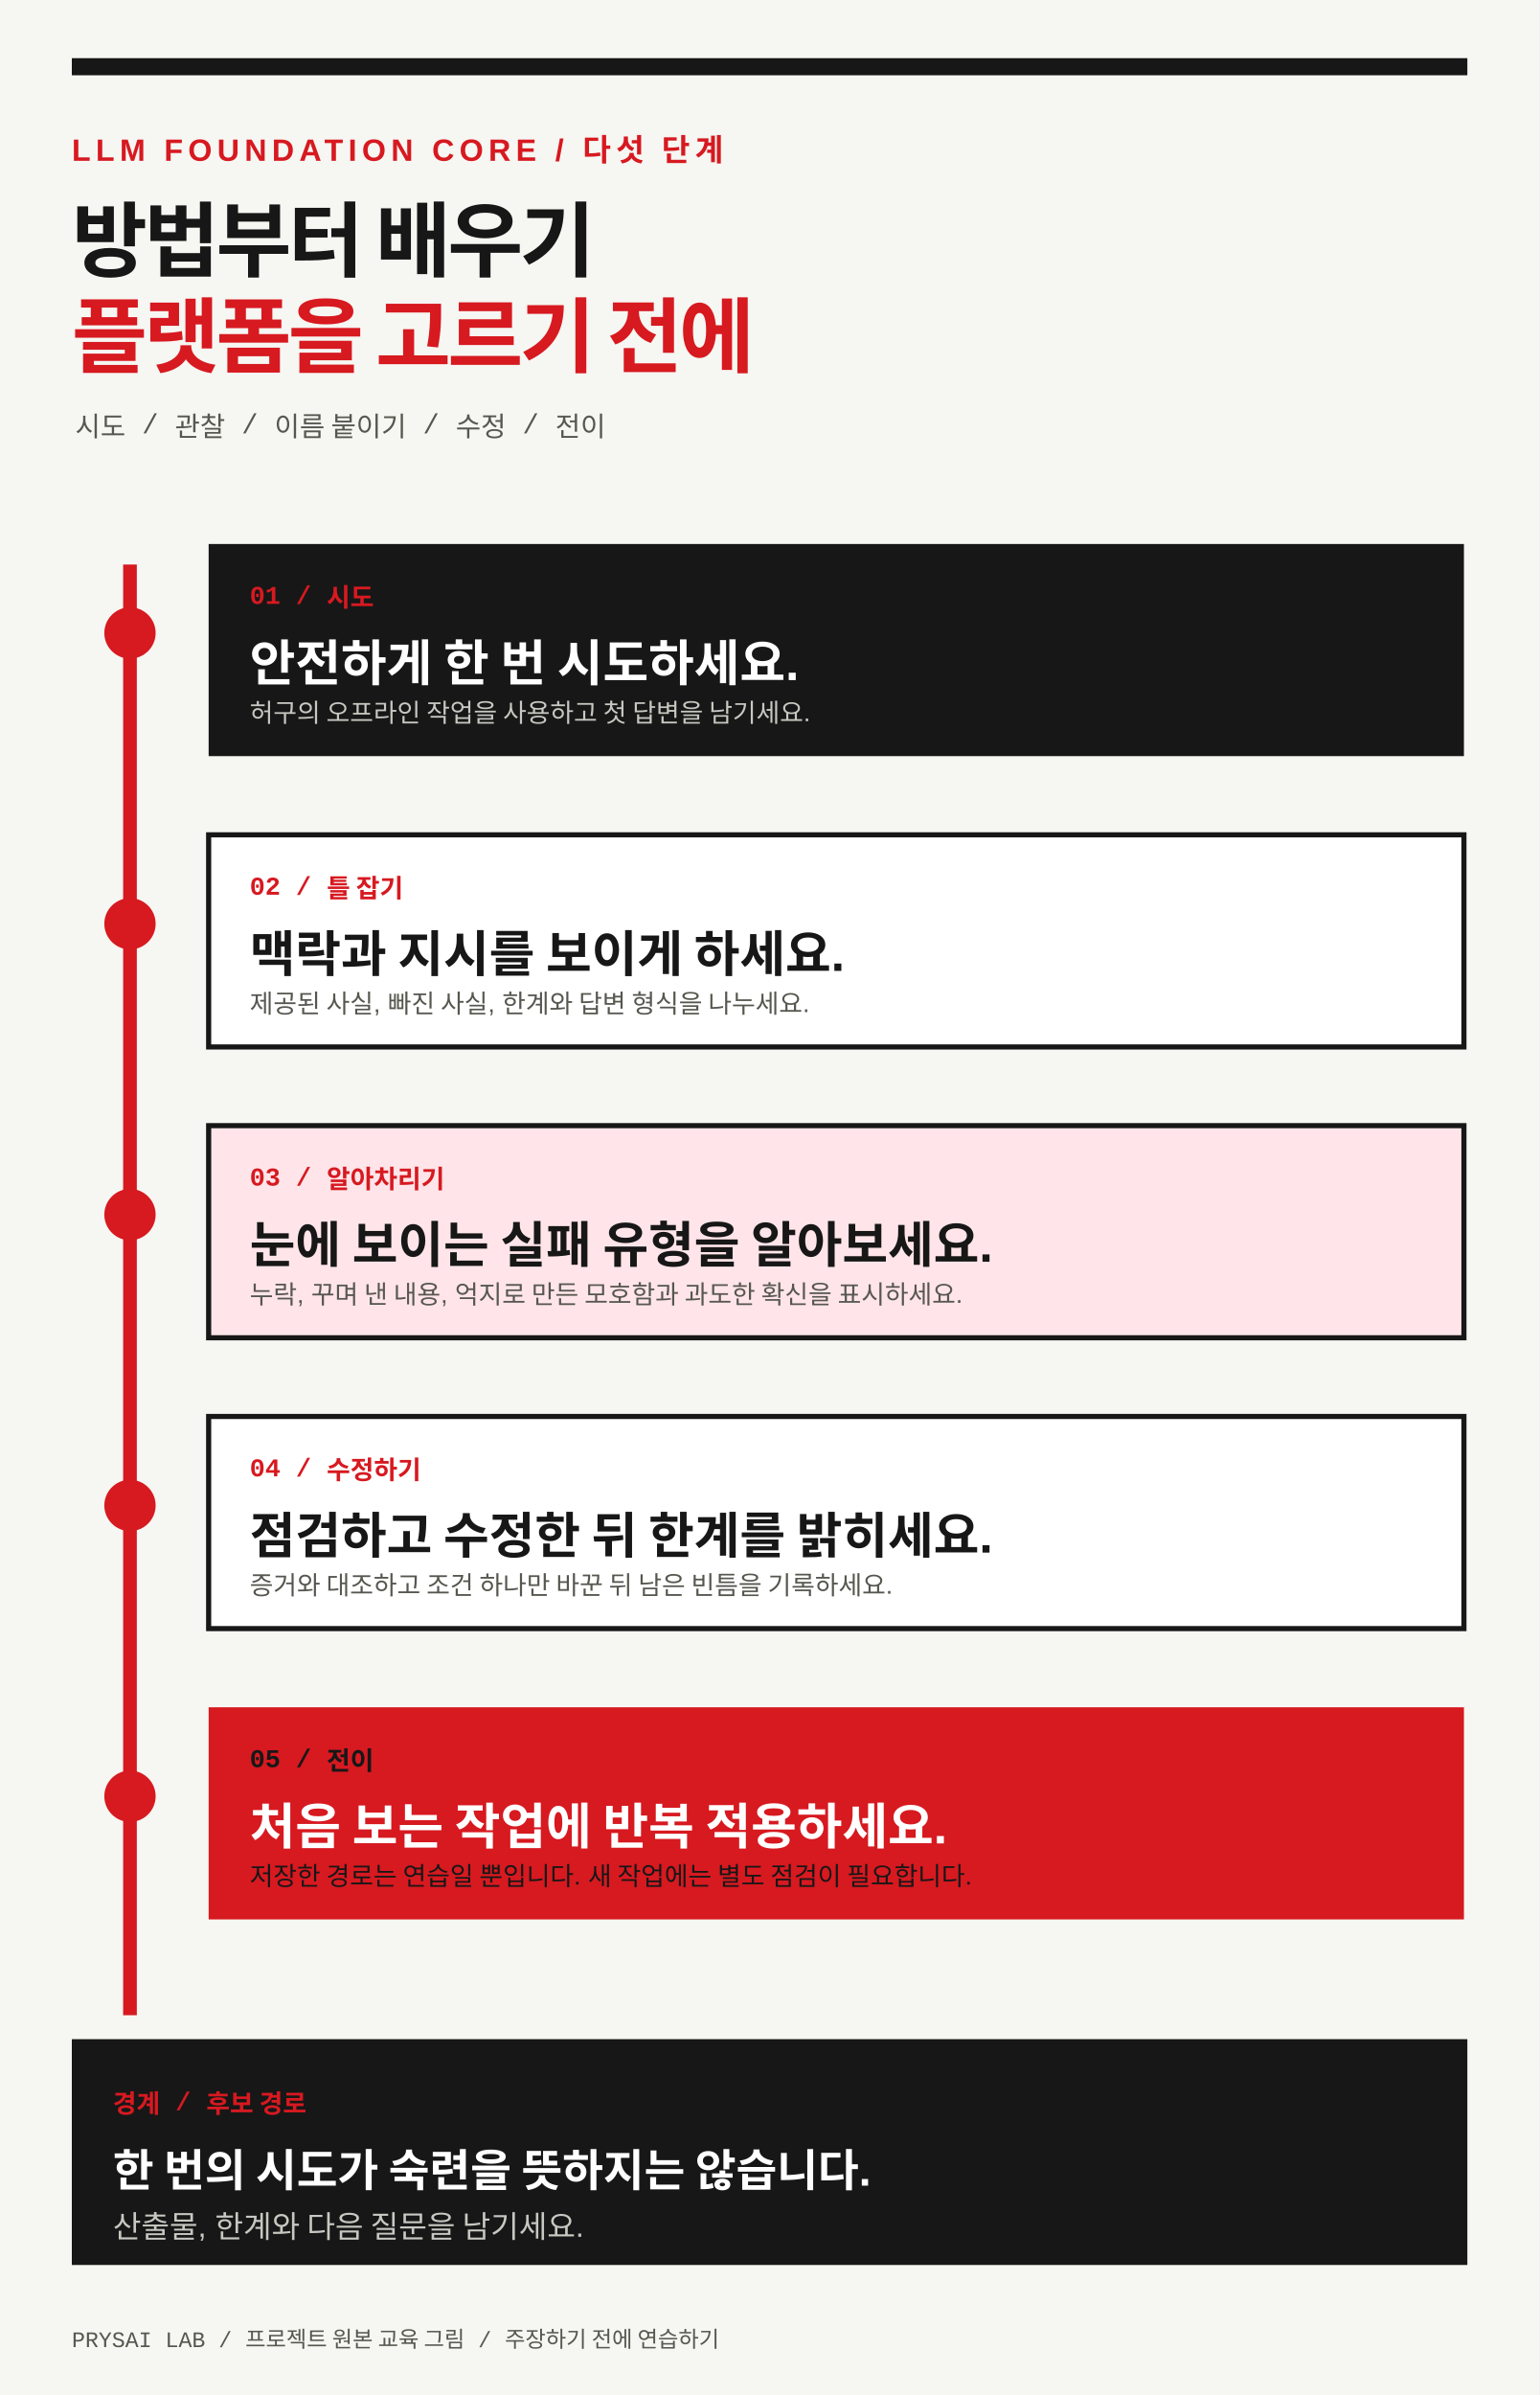
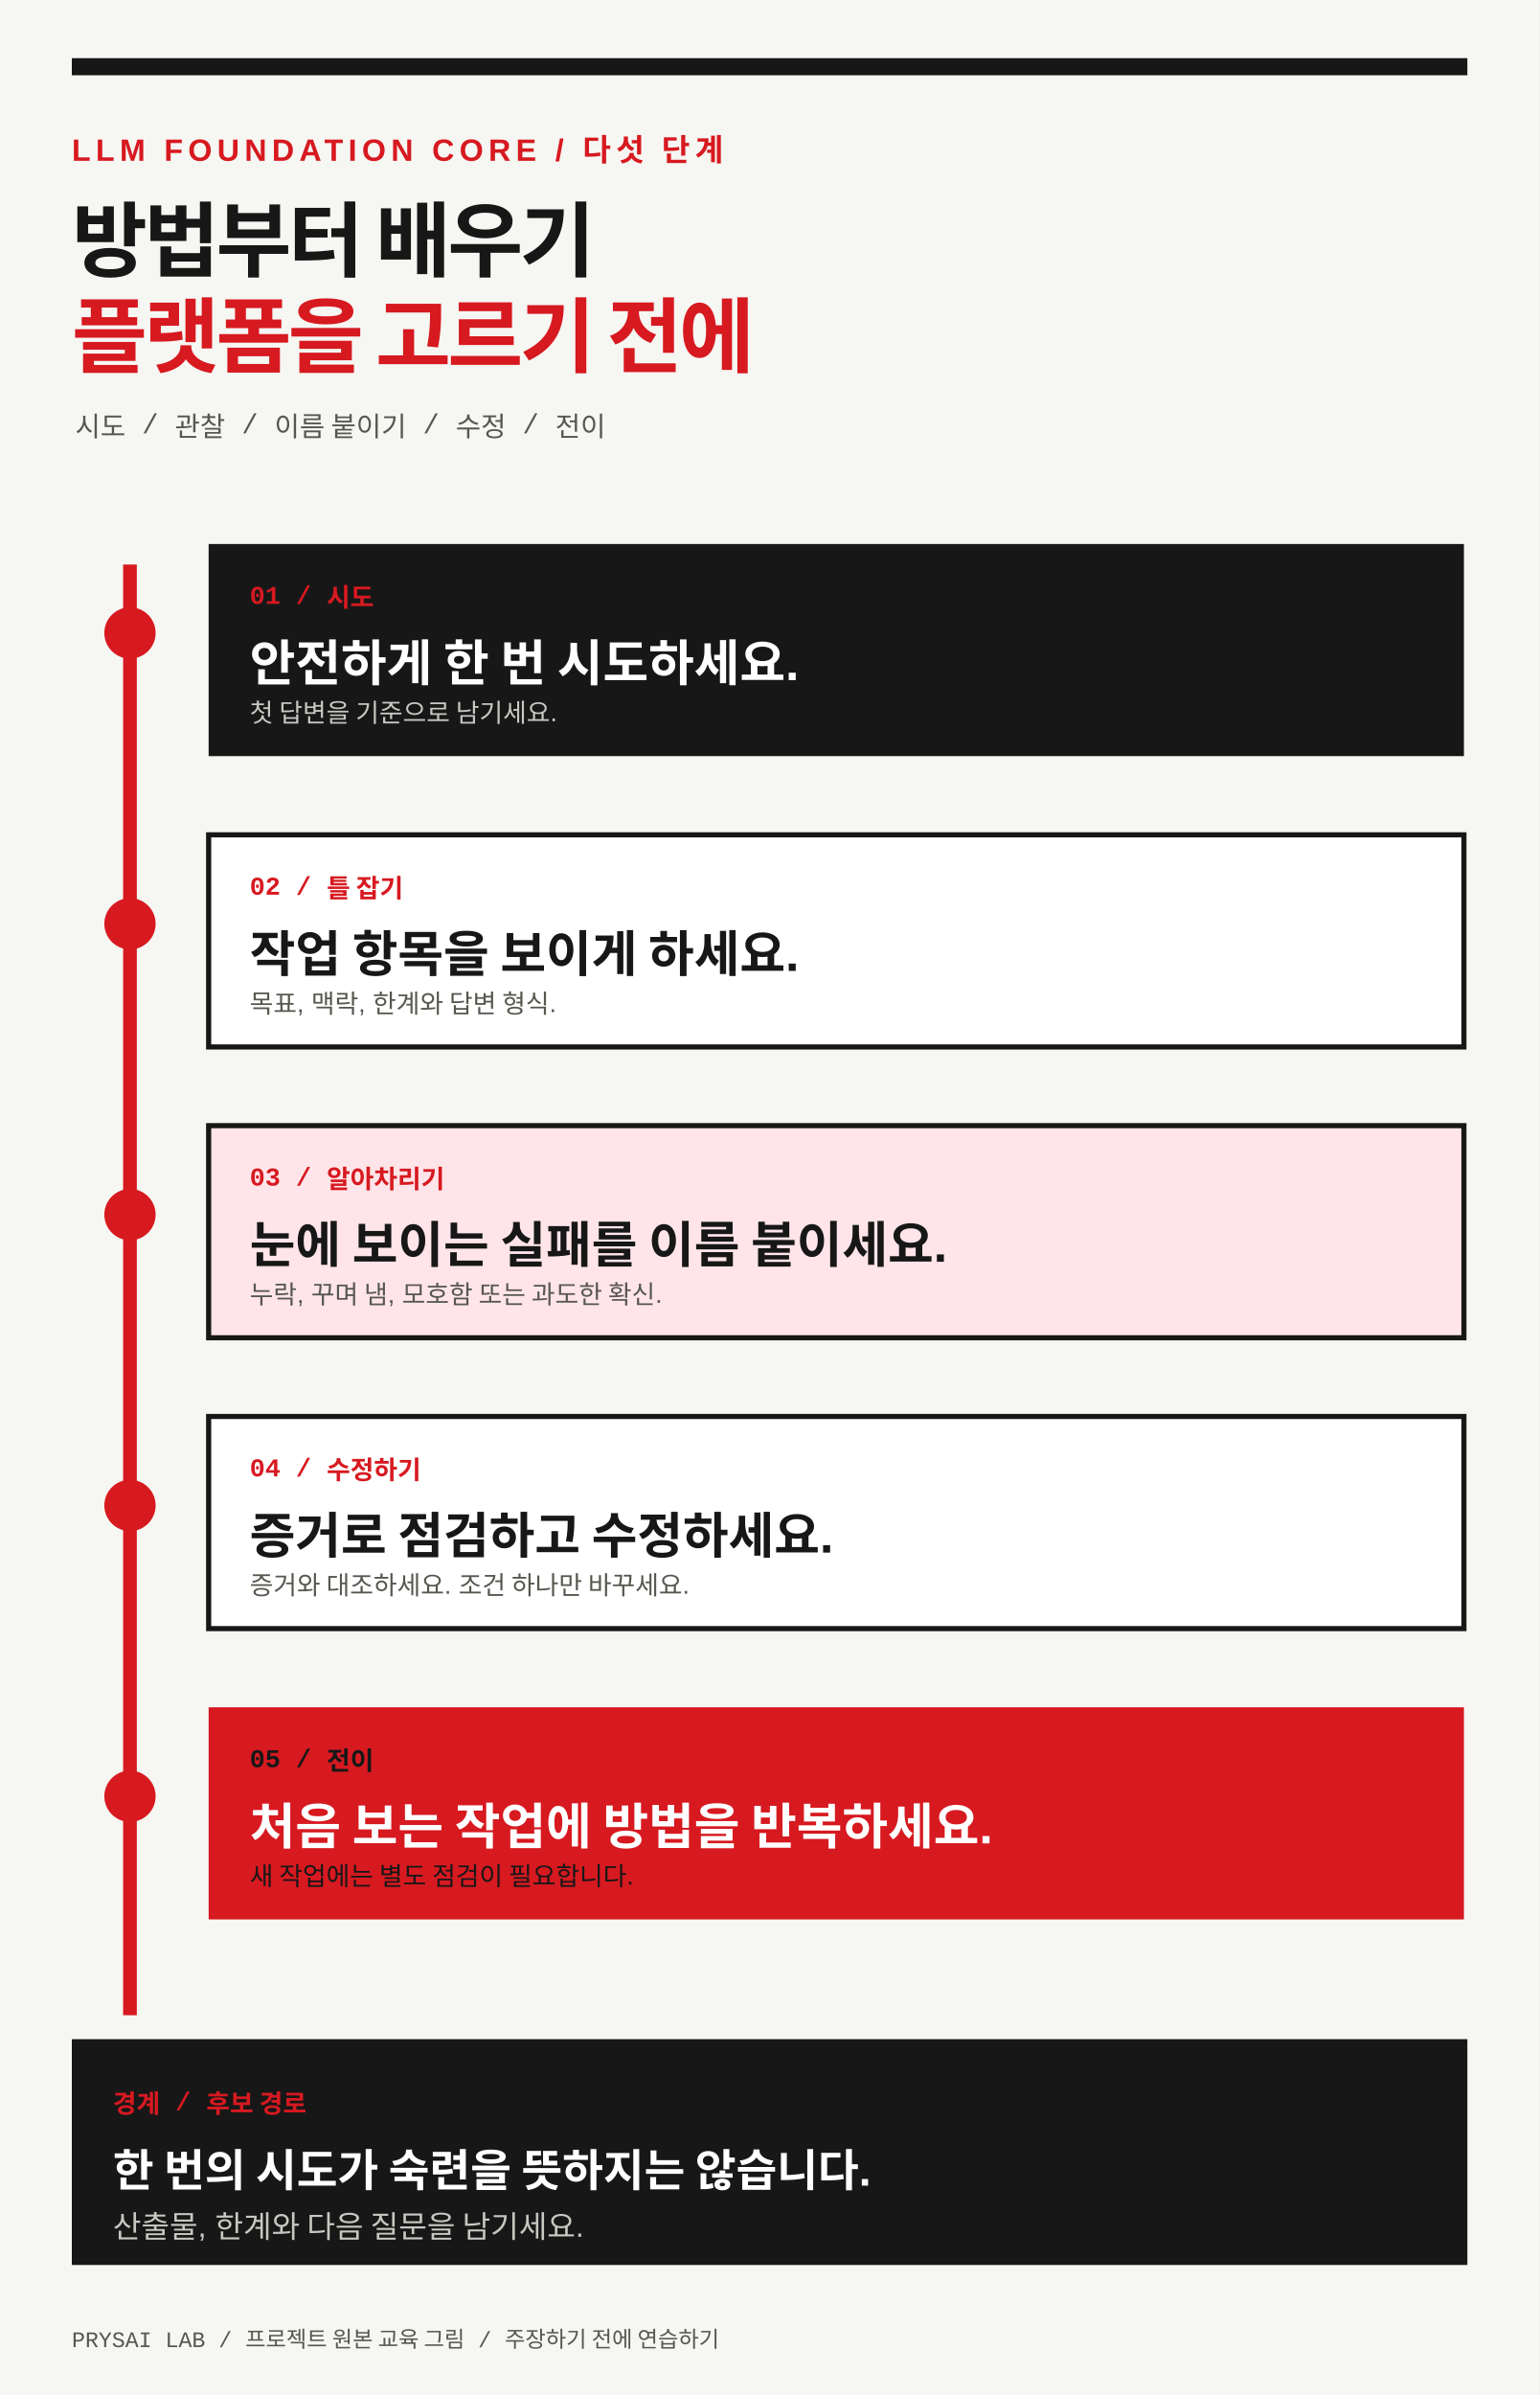
<svg xmlns="http://www.w3.org/2000/svg" viewBox="0 0 900 1400" role="img" aria-labelledby="title desc">
  <rect width="900" height="1400" fill="#f6f6f2" />
  <rect x="42" y="34" width="816" height="10" fill="#171717" />
  <text x="42" y="94" fill="#d71920" font-family="Arial, Helvetica, sans-serif" font-size="18" font-weight="700" letter-spacing="3">LLM FOUNDATION CORE / 다섯 단계</text>
  <text x="42" y="158" fill="#171717" font-family="Arial, Helvetica, sans-serif" font-size="48" font-weight="900" letter-spacing="-2">방법부터 배우기</text>
  <text x="42" y="214" fill="#d71920" font-family="Arial, Helvetica, sans-serif" font-size="48" font-weight="900" letter-spacing="-2">플랫폼을 고르기 전에</text>
  <text x="44" y="255" fill="#575750" font-family="Consolas, 'Courier New', monospace" font-size="16">시도 / 관찰 / 이름 붙이기 / 수정 / 전이</text>
  <line x1="76" y1="330" x2="76" y2="1178" stroke="#d71920" stroke-width="8" />
  <circle cx="76" cy="370" r="15" fill="#d71920" />
  <circle cx="76" cy="540" r="15" fill="#d71920" />
  <circle cx="76" cy="710" r="15" fill="#d71920" />
  <circle cx="76" cy="880" r="15" fill="#d71920" />
  <circle cx="76" cy="1050" r="15" fill="#d71920" />
  <g transform="translate(122 318)">
    <rect width="734" height="124" fill="#171717" />
    <text x="24" y="35" fill="#d71920" font-family="Consolas, 'Courier New', monospace" font-size="15" font-weight="700">01 / 시도</text>
    <text x="24" y="80" fill="#ffffff" font-family="Arial, Helvetica, sans-serif" font-size="29" font-weight="900">안전하게 한 번 시도하세요.</text>
-     <text x="24" y="104" fill="#c8c8c2" font-family="Arial, Helvetica, sans-serif" font-size="15">허구의 오프라인 작업을 사용하고 첫 답변을 남기세요.</text>
+     <text x="24" y="104" fill="#c8c8c2" font-family="Arial, Helvetica, sans-serif" font-size="15">첫 답변을 기준으로 남기세요.</text>
  </g>
  <g transform="translate(122 488)">
    <rect width="734" height="124" fill="#ffffff" stroke="#171717" stroke-width="3" />
    <text x="24" y="35" fill="#d71920" font-family="Consolas, 'Courier New', monospace" font-size="15" font-weight="700">02 / 틀 잡기</text>
-     <text x="24" y="80" fill="#171717" font-family="Arial, Helvetica, sans-serif" font-size="29" font-weight="900">맥락과 지시를 보이게 하세요.</text>
-     <text x="24" y="104" fill="#575750" font-family="Arial, Helvetica, sans-serif" font-size="15">제공된 사실, 빠진 사실, 한계와 답변 형식을 나누세요.</text>
+     <text x="24" y="80" fill="#171717" font-family="Arial, Helvetica, sans-serif" font-size="29" font-weight="900">작업 항목을 보이게 하세요.</text>
+     <text x="24" y="104" fill="#575750" font-family="Arial, Helvetica, sans-serif" font-size="15">목표, 맥락, 한계와 답변 형식.</text>
  </g>
  <g transform="translate(122 658)">
    <rect width="734" height="124" fill="#ffe5e9" stroke="#171717" stroke-width="3" />
    <text x="24" y="35" fill="#d71920" font-family="Consolas, 'Courier New', monospace" font-size="15" font-weight="700">03 / 알아차리기</text>
-     <text x="24" y="80" fill="#171717" font-family="Arial, Helvetica, sans-serif" font-size="29" font-weight="900">눈에 보이는 실패 유형을 알아보세요.</text>
-     <text x="24" y="104" fill="#575750" font-family="Arial, Helvetica, sans-serif" font-size="15">누락, 꾸며 낸 내용, 억지로 만든 모호함과 과도한 확신을 표시하세요.</text>
+     <text x="24" y="80" fill="#171717" font-family="Arial, Helvetica, sans-serif" font-size="29" font-weight="900">눈에 보이는 실패를 이름 붙이세요.</text>
+     <text x="24" y="104" fill="#575750" font-family="Arial, Helvetica, sans-serif" font-size="15">누락, 꾸며 냄, 모호함 또는 과도한 확신.</text>
  </g>
  <g transform="translate(122 828)">
    <rect width="734" height="124" fill="#ffffff" stroke="#171717" stroke-width="3" />
    <text x="24" y="35" fill="#d71920" font-family="Consolas, 'Courier New', monospace" font-size="15" font-weight="700">04 / 수정하기</text>
-     <text x="24" y="80" fill="#171717" font-family="Arial, Helvetica, sans-serif" font-size="29" font-weight="900">점검하고 수정한 뒤 한계를 밝히세요.</text>
-     <text x="24" y="104" fill="#575750" font-family="Arial, Helvetica, sans-serif" font-size="15">증거와 대조하고 조건 하나만 바꾼 뒤 남은 빈틈을 기록하세요.</text>
+     <text x="24" y="80" fill="#171717" font-family="Arial, Helvetica, sans-serif" font-size="29" font-weight="900">증거로 점검하고 수정하세요.</text>
+     <text x="24" y="104" fill="#575750" font-family="Arial, Helvetica, sans-serif" font-size="15">증거와 대조하세요. 조건 하나만 바꾸세요.</text>
  </g>
  <g transform="translate(122 998)">
    <rect width="734" height="124" fill="#d71920" />
    <text x="24" y="35" fill="#171717" font-family="Consolas, 'Courier New', monospace" font-size="15" font-weight="700">05 / 전이</text>
-     <text x="24" y="80" fill="#ffffff" font-family="Arial, Helvetica, sans-serif" font-size="29" font-weight="900">처음 보는 작업에 반복 적용하세요.</text>
-     <text x="24" y="104" fill="#171717" font-family="Arial, Helvetica, sans-serif" font-size="15">저장한 경로는 연습일 뿐입니다. 새 작업에는 별도 점검이 필요합니다.</text>
+     <text x="24" y="80" fill="#ffffff" font-family="Arial, Helvetica, sans-serif" font-size="29" font-weight="900">처음 보는 작업에 방법을 반복하세요.</text>
+     <text x="24" y="104" fill="#171717" font-family="Arial, Helvetica, sans-serif" font-size="15">새 작업에는 별도 점검이 필요합니다.</text>
  </g>
  <rect x="42" y="1192" width="816" height="132" fill="#171717" />
  <text x="66" y="1235" fill="#d71920" font-family="Consolas, 'Courier New', monospace" font-size="15" font-weight="700">경계 / 후보 경로</text>
  <text x="66" y="1278" fill="#ffffff" font-family="Arial, Helvetica, sans-serif" font-size="26" font-weight="900">한 번의 시도가 숙련을 뜻하지는 않습니다.</text>
  <text x="66" y="1308" fill="#c8c8c2" font-family="Arial, Helvetica, sans-serif" font-size="18">산출물, 한계와 다음 질문을 남기세요.</text>
  <text x="42" y="1372" fill="#575750" font-family="Consolas, 'Courier New', monospace" font-size="13">PRYSAI LAB / 프로젝트 원본 교육 그림 / 주장하기 전에 연습하기</text>
</svg>
